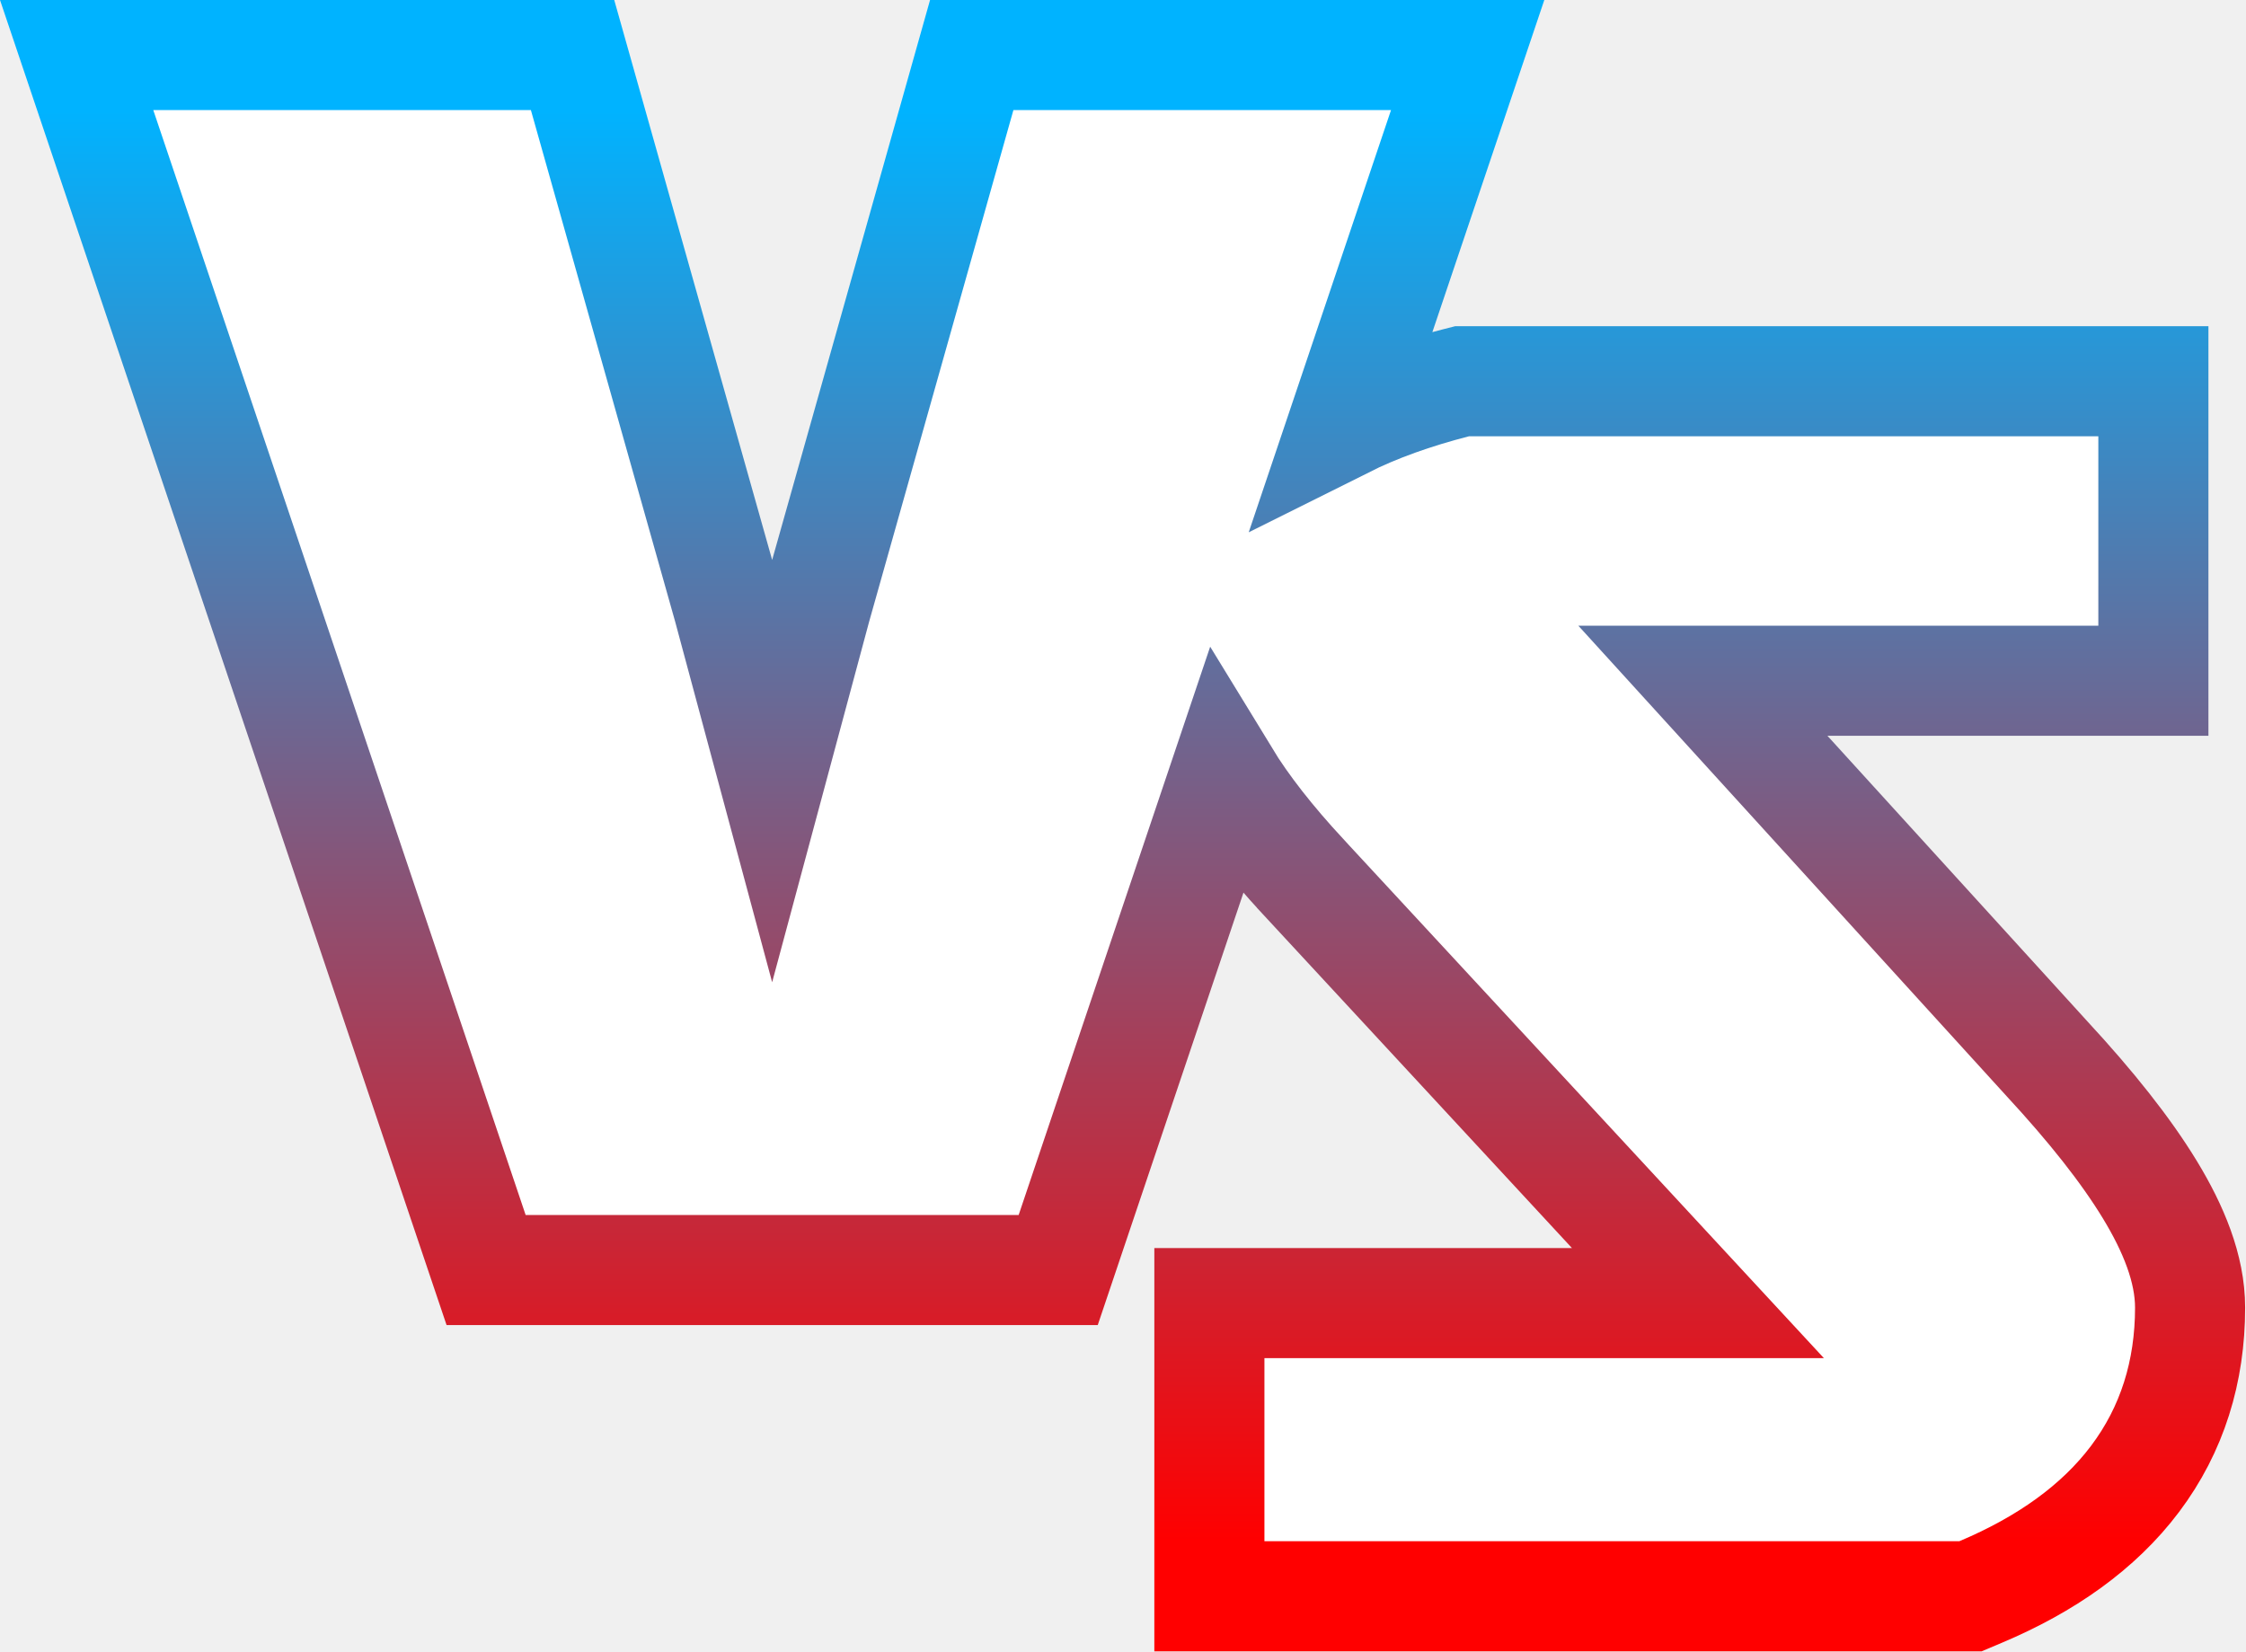
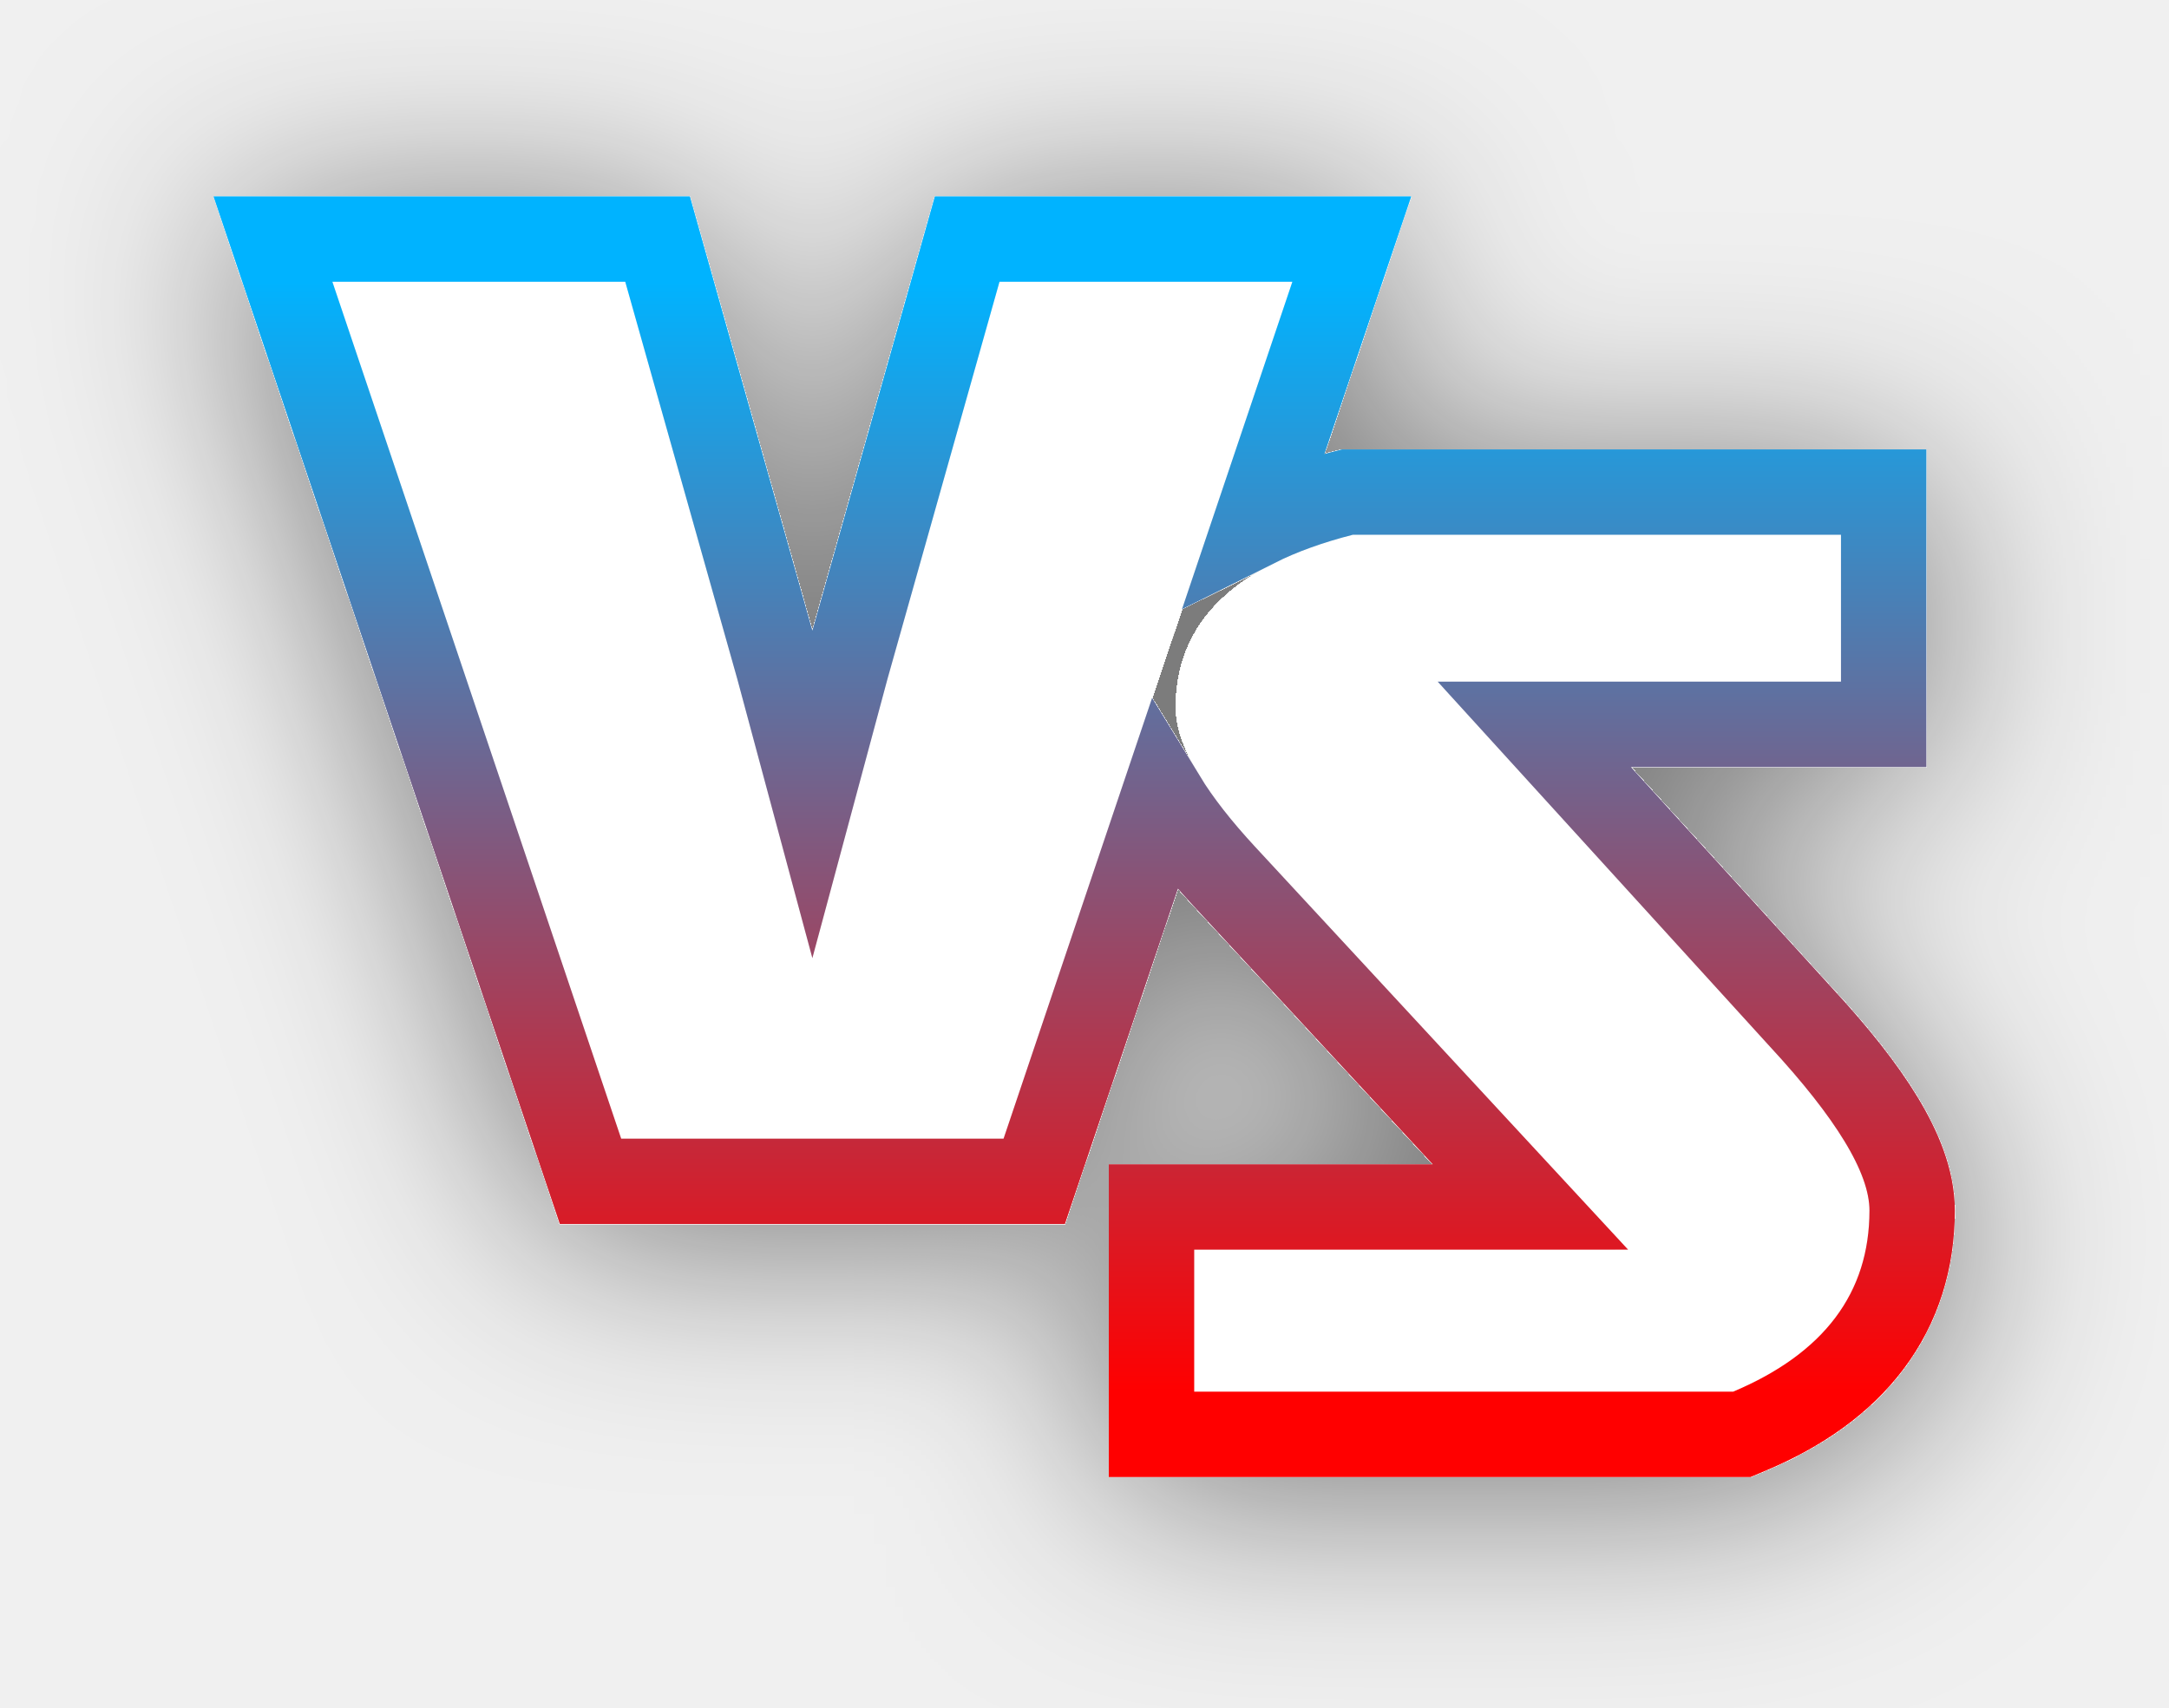
- <svg xmlns="http://www.w3.org/2000/svg" width="408" height="300" viewBox="0 0 408 300" fill="none">
-   <path d="M104.01 10L106.065 17.286L132.265 110.197L132.282 110.256L132.298 110.314L140.266 139.943L148.235 110.314L148.251 110.256L148.267 110.197L174.467 17.286L176.521 10H266.61L262.164 23.193L244.058 76.92C250.086 73.908 256.901 71.489 264.368 69.577L265.589 69.265H391.176V123.677H309.343L371.844 192.342C379.867 201.016 386.187 208.973 390.555 216.165C394.806 223.162 397.844 230.455 397.844 237.559C397.844 249.173 394.6 259.695 387.858 268.661C381.202 277.512 371.6 284.237 359.818 289.212L357.953 290H219.692V236.735H308.437L236.644 159.183L236.643 159.182C230.781 152.848 225.993 146.779 222.466 140.998L194.52 223.929L192.227 230.735H88.305L86.011 223.929L18.368 23.193L13.923 10H104.01Z" fill="white" stroke="url(#paint0_linear_21_105)" stroke-width="20" />
+ <svg xmlns="http://www.w3.org/2000/svg" width="508" height="400" viewBox="0 0 508 400" fill="none">
+   <g filter="url(#filter0_d_21_105)">
+     <path d="M302.688 66L235.044 266.735H145.488L77.844 66H146.441L172.641 158.912L188.837 219.132H191.695L207.892 158.912L234.091 66H302.688Z" fill="white" />
+     <path d="M316.848 125.265H431.175V159.676H339.714L338.285 161.397L414.503 245.132C430.064 261.956 437.844 274.765 437.844 283.559C437.844 302.868 427.206 317.015 405.928 326H279.692V292.735H378.299L379.728 291.015L293.983 198.39C281.597 185.007 275.405 174.11 275.405 165.699C275.405 145.816 289.219 132.338 316.848 125.265Z" fill="white" />
+     <path d="M154.01 56L156.065 63.286L182.265 156.197L182.282 156.256L182.298 156.314L190.266 185.943L198.235 156.314L198.251 156.256L198.267 156.197L224.467 63.286L226.521 56H316.61L312.164 69.193L294.058 122.92C300.086 119.908 306.901 117.489 314.368 115.577L315.589 115.265H441.176V169.677H359.343L421.844 238.342C429.867 247.016 436.187 254.973 440.555 262.165C444.806 269.162 447.844 276.455 447.844 283.559C447.844 295.173 444.6 305.695 437.858 314.661C431.202 323.512 421.6 330.237 409.818 335.212L407.953 336H269.692V282.735H358.437L286.644 205.183L286.643 205.182C280.781 198.848 275.993 192.779 272.466 186.998L244.52 269.929L242.227 276.735H138.305L136.011 269.929L68.368 69.193L63.923 56H154.01Z" stroke="url(#paint0_linear_21_105)" stroke-width="20" />
+   </g>
  <defs>
-     <linearGradient id="paint0_linear_21_105" x1="207.844" y1="20" x2="207.844" y2="280" gradientUnits="userSpaceOnUse">
+     <filter id="filter0_d_21_105" x="0" y="0" width="507.844" height="400" filterUnits="userSpaceOnUse" color-interpolation-filters="sRGB">
+       <feFlood flood-opacity="0" result="BackgroundImageFix" />
+       <feColorMatrix in="SourceAlpha" type="matrix" values="0 0 0 0 0 0 0 0 0 0 0 0 0 0 0 0 0 0 127 0" result="hardAlpha" />
+       <feOffset dy="4" />
+       <feGaussianBlur stdDeviation="25" />
+       <feComposite in2="hardAlpha" operator="out" />
+       <feColorMatrix type="matrix" values="0 0 0 0 0 0 0 0 0 0 0 0 0 0 0 0 0 0 0.5 0" />
+       <feBlend mode="normal" in2="BackgroundImageFix" result="effect1_dropShadow_21_105" />
+       <feBlend mode="normal" in="SourceGraphic" in2="effect1_dropShadow_21_105" result="shape" />
+     </filter>
+     <linearGradient id="paint0_linear_21_105" x1="257.844" y1="66" x2="257.844" y2="326" gradientUnits="userSpaceOnUse">
      <stop stop-color="#00B3FF" />
      <stop offset="1" stop-color="#FF0000" />
    </linearGradient>
  </defs>
</svg>
